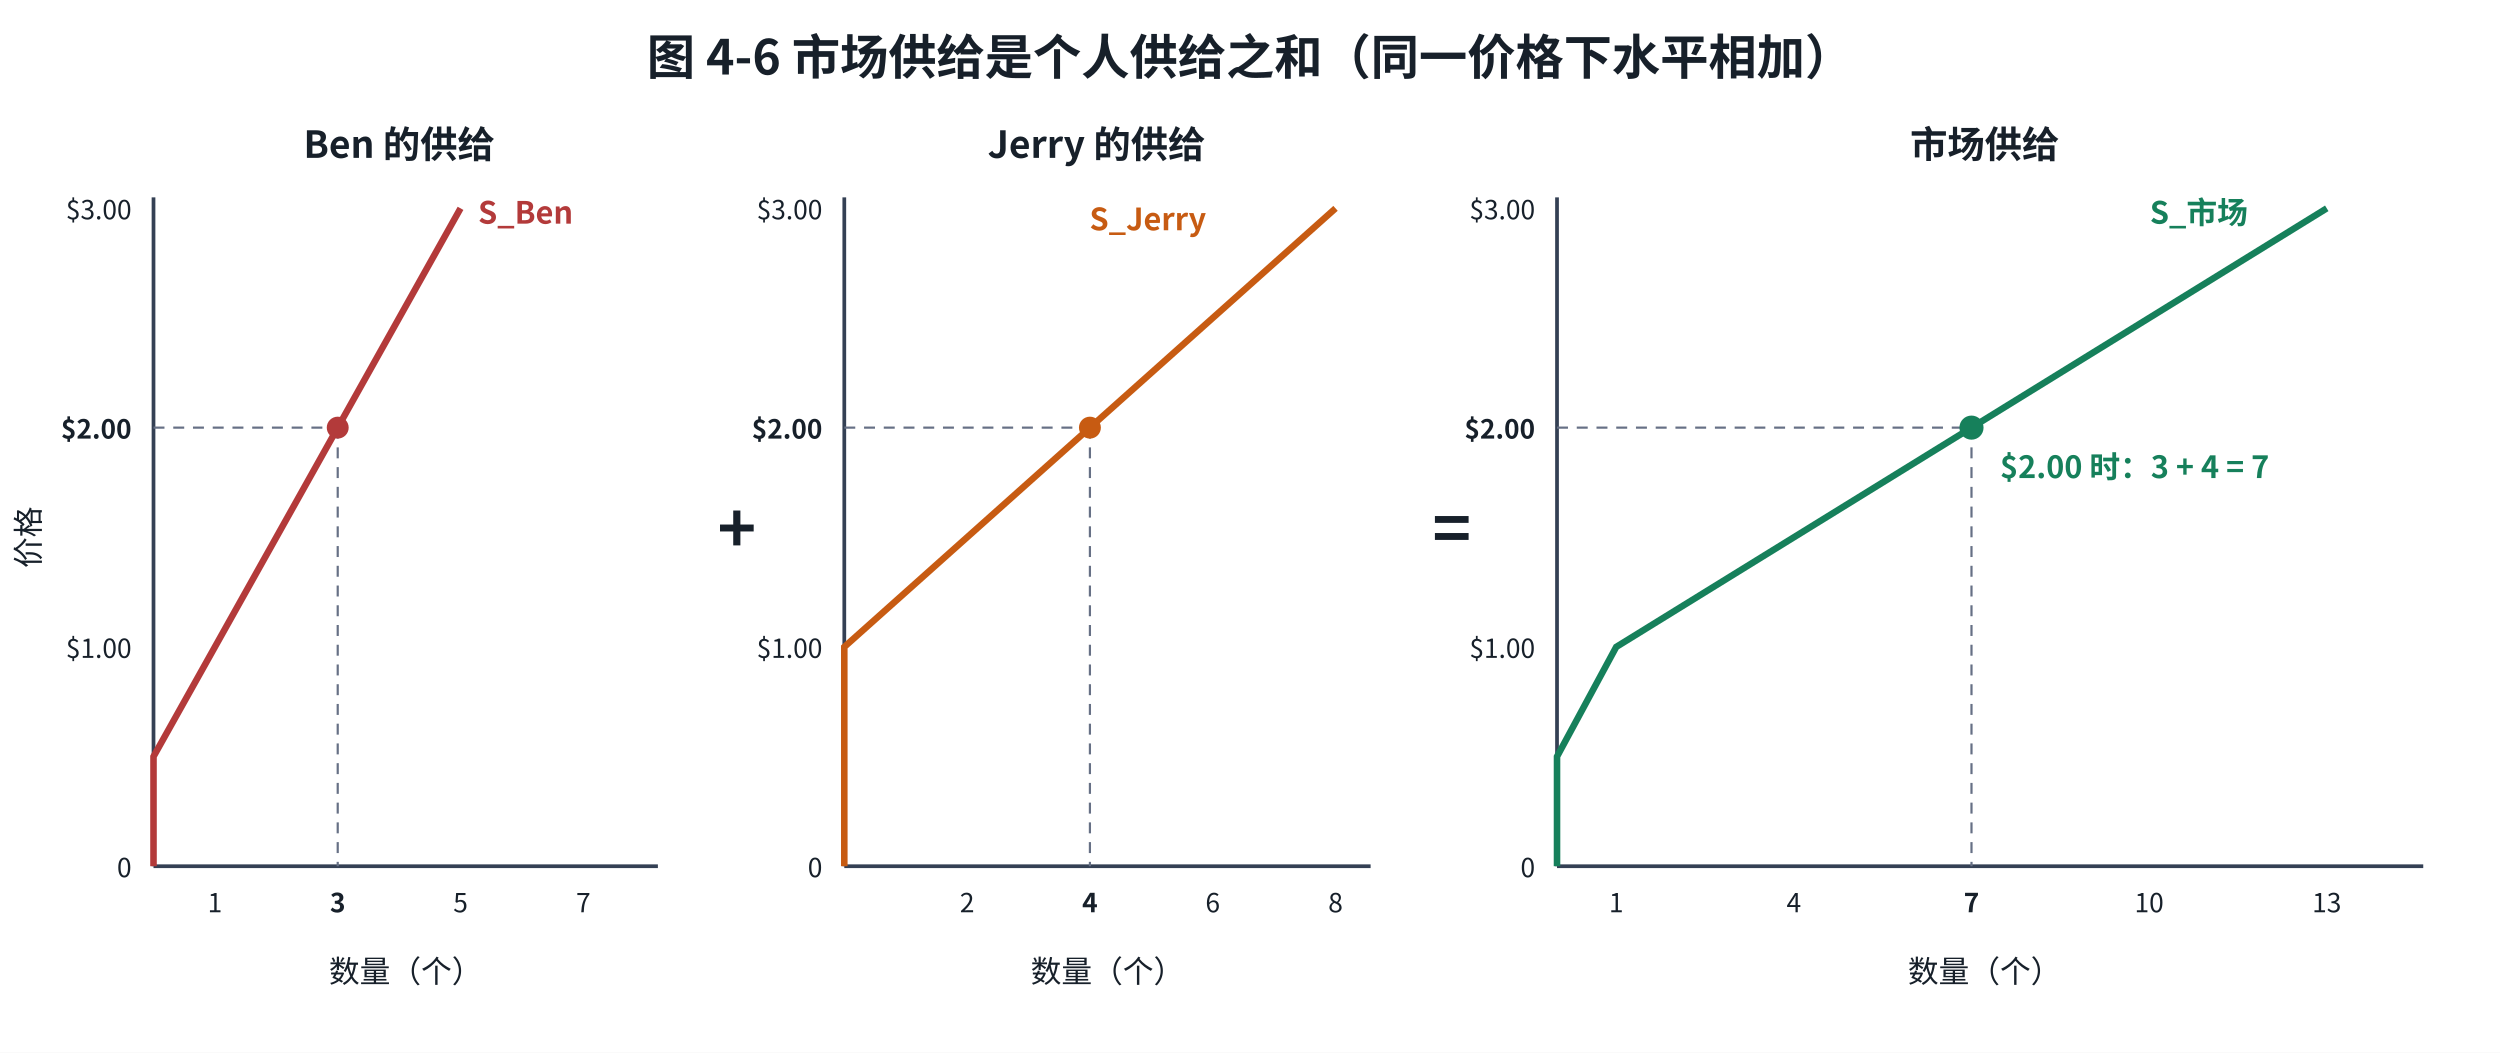
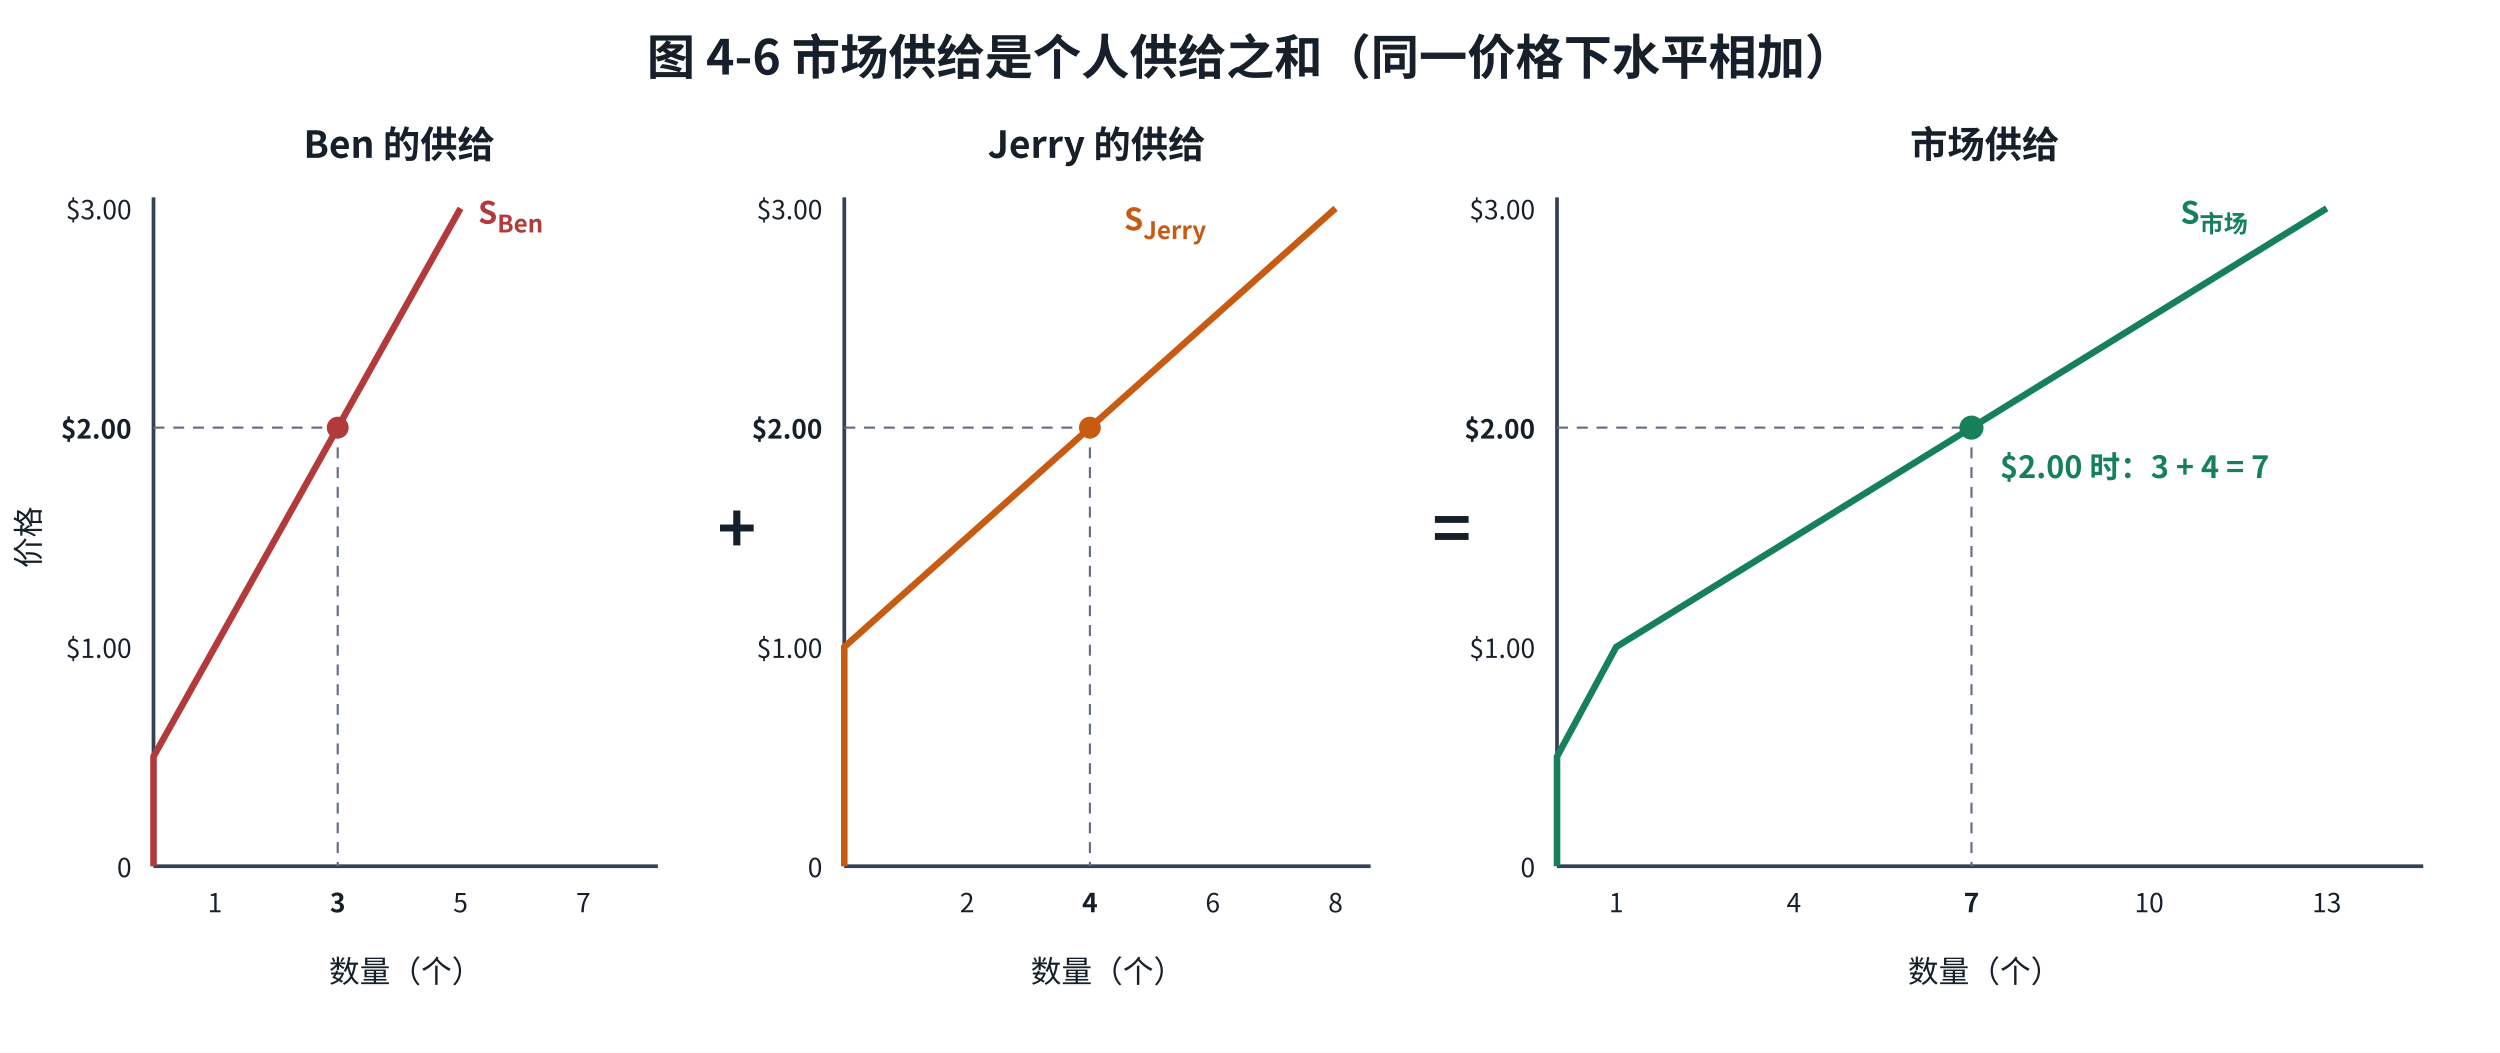
<svg xmlns="http://www.w3.org/2000/svg" width="1140" height="480" viewBox="0 0 1140 480" role="img" aria-labelledby="title desc">
  <style>text{font-family:"WenQuanYi Micro Hei","Noto Sans CJK SC","Microsoft YaHei","PingFang SC",sans-serif;fill:#17202a}.axis{stroke:#344054;stroke-width:1.7}.grid{stroke:#eaecf0;stroke-width:1}.red{stroke:#b33a3a}.orange{stroke:#c75b12}.green{stroke:#16805b}.gray{stroke:#667085}.curve{fill:none;stroke-width:3}.dash{stroke-dasharray:5 4}</style>
  <rect width="100%" height="100%" fill="white" />
  <text x="570" y="34" font-size="22" text-anchor="middle" font-weight="600">图 4-6 市场供给是个人供给之和（同一价格下水平相加）</text>
  <text x="182" y="72" font-size="17" text-anchor="middle" font-weight="600">Ben 的供给</text>
  <line x1="70" y1="90" x2="70" y2="395" class="axis" />
  <line x1="70" y1="395" x2="300" y2="395" class="axis" />
  <text x="60" y="400" font-size="12" text-anchor="end">0</text>
  <text x="60" y="300" font-size="12" text-anchor="end">$1.00</text>
  <text x="60" y="200" font-size="12" text-anchor="end" font-weight="600">$2.00</text>
  <text x="60" y="100" font-size="12" text-anchor="end">$3.00</text>
  <text x="98" y="416" font-size="12" text-anchor="middle">1</text>
  <text x="154" y="416" font-size="12" text-anchor="middle" font-weight="600">3</text>
  <text x="210" y="416" font-size="12" text-anchor="middle">5</text>
  <text x="266" y="416" font-size="12" text-anchor="middle">7</text>
  <text x="185" y="448" font-size="14" text-anchor="middle">数量（个）</text>
  <text x="18" y="245" font-size="14" text-anchor="middle" transform="rotate(-90 18 245)">价格</text>
  <line x1="70" y1="195" x2="154" y2="195" class="gray dash" />
  <line x1="154" y1="195" x2="154" y2="395" class="gray dash" />
  <polyline points="70,395 70,345 98,295 126,245 154,195 182,145 210,95" class="curve red" />
  <circle cx="154" cy="195" r="5" fill="#b33a3a" />
-   <text x="218" y="102" font-size="14" font-weight="600" style="fill:#b33a3a">S_Ben</text>
+   <text x="218" y="102" font-size="14" font-weight="600" style="fill:#b33a3a">S<tspan dy="4" font-size="11">Ben</tspan>
+   </text>
  <text x="336" y="252" font-size="30" text-anchor="middle" font-weight="700">+</text>
  <text x="500" y="72" font-size="17" text-anchor="middle" font-weight="600">Jerry 的供给</text>
  <line x1="385" y1="90" x2="385" y2="395" class="axis" />
  <line x1="385" y1="395" x2="625" y2="395" class="axis" />
  <text x="375" y="400" font-size="12" text-anchor="end">0</text>
  <text x="375" y="300" font-size="12" text-anchor="end">$1.00</text>
  <text x="375" y="200" font-size="12" text-anchor="end" font-weight="600">$2.00</text>
  <text x="375" y="100" font-size="12" text-anchor="end">$3.00</text>
  <text x="441" y="416" font-size="12" text-anchor="middle">2</text>
  <text x="497" y="416" font-size="12" text-anchor="middle" font-weight="600">4</text>
  <text x="553" y="416" font-size="12" text-anchor="middle">6</text>
  <text x="609" y="416" font-size="12" text-anchor="middle">8</text>
  <text x="505" y="448" font-size="14" text-anchor="middle">数量（个）</text>
  <line x1="385" y1="195" x2="497" y2="195" class="gray dash" />
  <line x1="497" y1="195" x2="497" y2="395" class="gray dash" />
  <polyline points="385,395 385,295 441,245 497,195 553,145 609,95" class="curve orange" />
  <circle cx="497" cy="195" r="5" fill="#c75b12" />
-   <text x="550" y="105" font-size="14" text-anchor="end" font-weight="600" style="fill:#c75b12">S_Jerry</text>
+   <text x="550" y="105" font-size="14" text-anchor="end" font-weight="600" style="fill:#c75b12">S<tspan dy="4" font-size="11">Jerry</tspan>
+   </text>
  <text x="662" y="252" font-size="30" text-anchor="middle" font-weight="700">=</text>
  <text x="905" y="72" font-size="17" text-anchor="middle" font-weight="600">市场供给</text>
  <line x1="710" y1="90" x2="710" y2="395" class="axis" />
  <line x1="710" y1="395" x2="1105" y2="395" class="axis" />
  <text x="700" y="400" font-size="12" text-anchor="end">0</text>
  <text x="700" y="300" font-size="12" text-anchor="end">$1.00</text>
  <text x="700" y="200" font-size="12" text-anchor="end" font-weight="600">$2.00</text>
  <text x="700" y="100" font-size="12" text-anchor="end">$3.00</text>
  <text x="737" y="416" font-size="12" text-anchor="middle">1</text>
  <text x="818" y="416" font-size="12" text-anchor="middle">4</text>
  <text x="899" y="416" font-size="12" text-anchor="middle" font-weight="600">7</text>
  <text x="980" y="416" font-size="12" text-anchor="middle">10</text>
  <text x="1061" y="416" font-size="12" text-anchor="middle">13</text>
  <text x="905" y="448" font-size="14" text-anchor="middle">数量（个）</text>
  <line x1="710" y1="195" x2="899" y2="195" class="gray dash" />
  <line x1="899" y1="195" x2="899" y2="395" class="gray dash" />
  <polyline points="710,395 710,345 737,295 818,245 899,195 980,145 1061,95" class="curve green" />
  <circle cx="899" cy="195" r="5.5" fill="#16805b" />
  <text x="912" y="218" font-size="14" font-weight="600" style="fill:#16805b">$2.00 时：3 + 4 = 7</text>
-   <text x="1025" y="102" font-size="14" text-anchor="end" font-weight="600" style="fill:#16805b">S_市场</text>
+   <text x="1025" y="102" font-size="14" text-anchor="end" font-weight="600" style="fill:#16805b">S<tspan dy="4" font-size="11">市场</tspan>
+   </text>
</svg>
